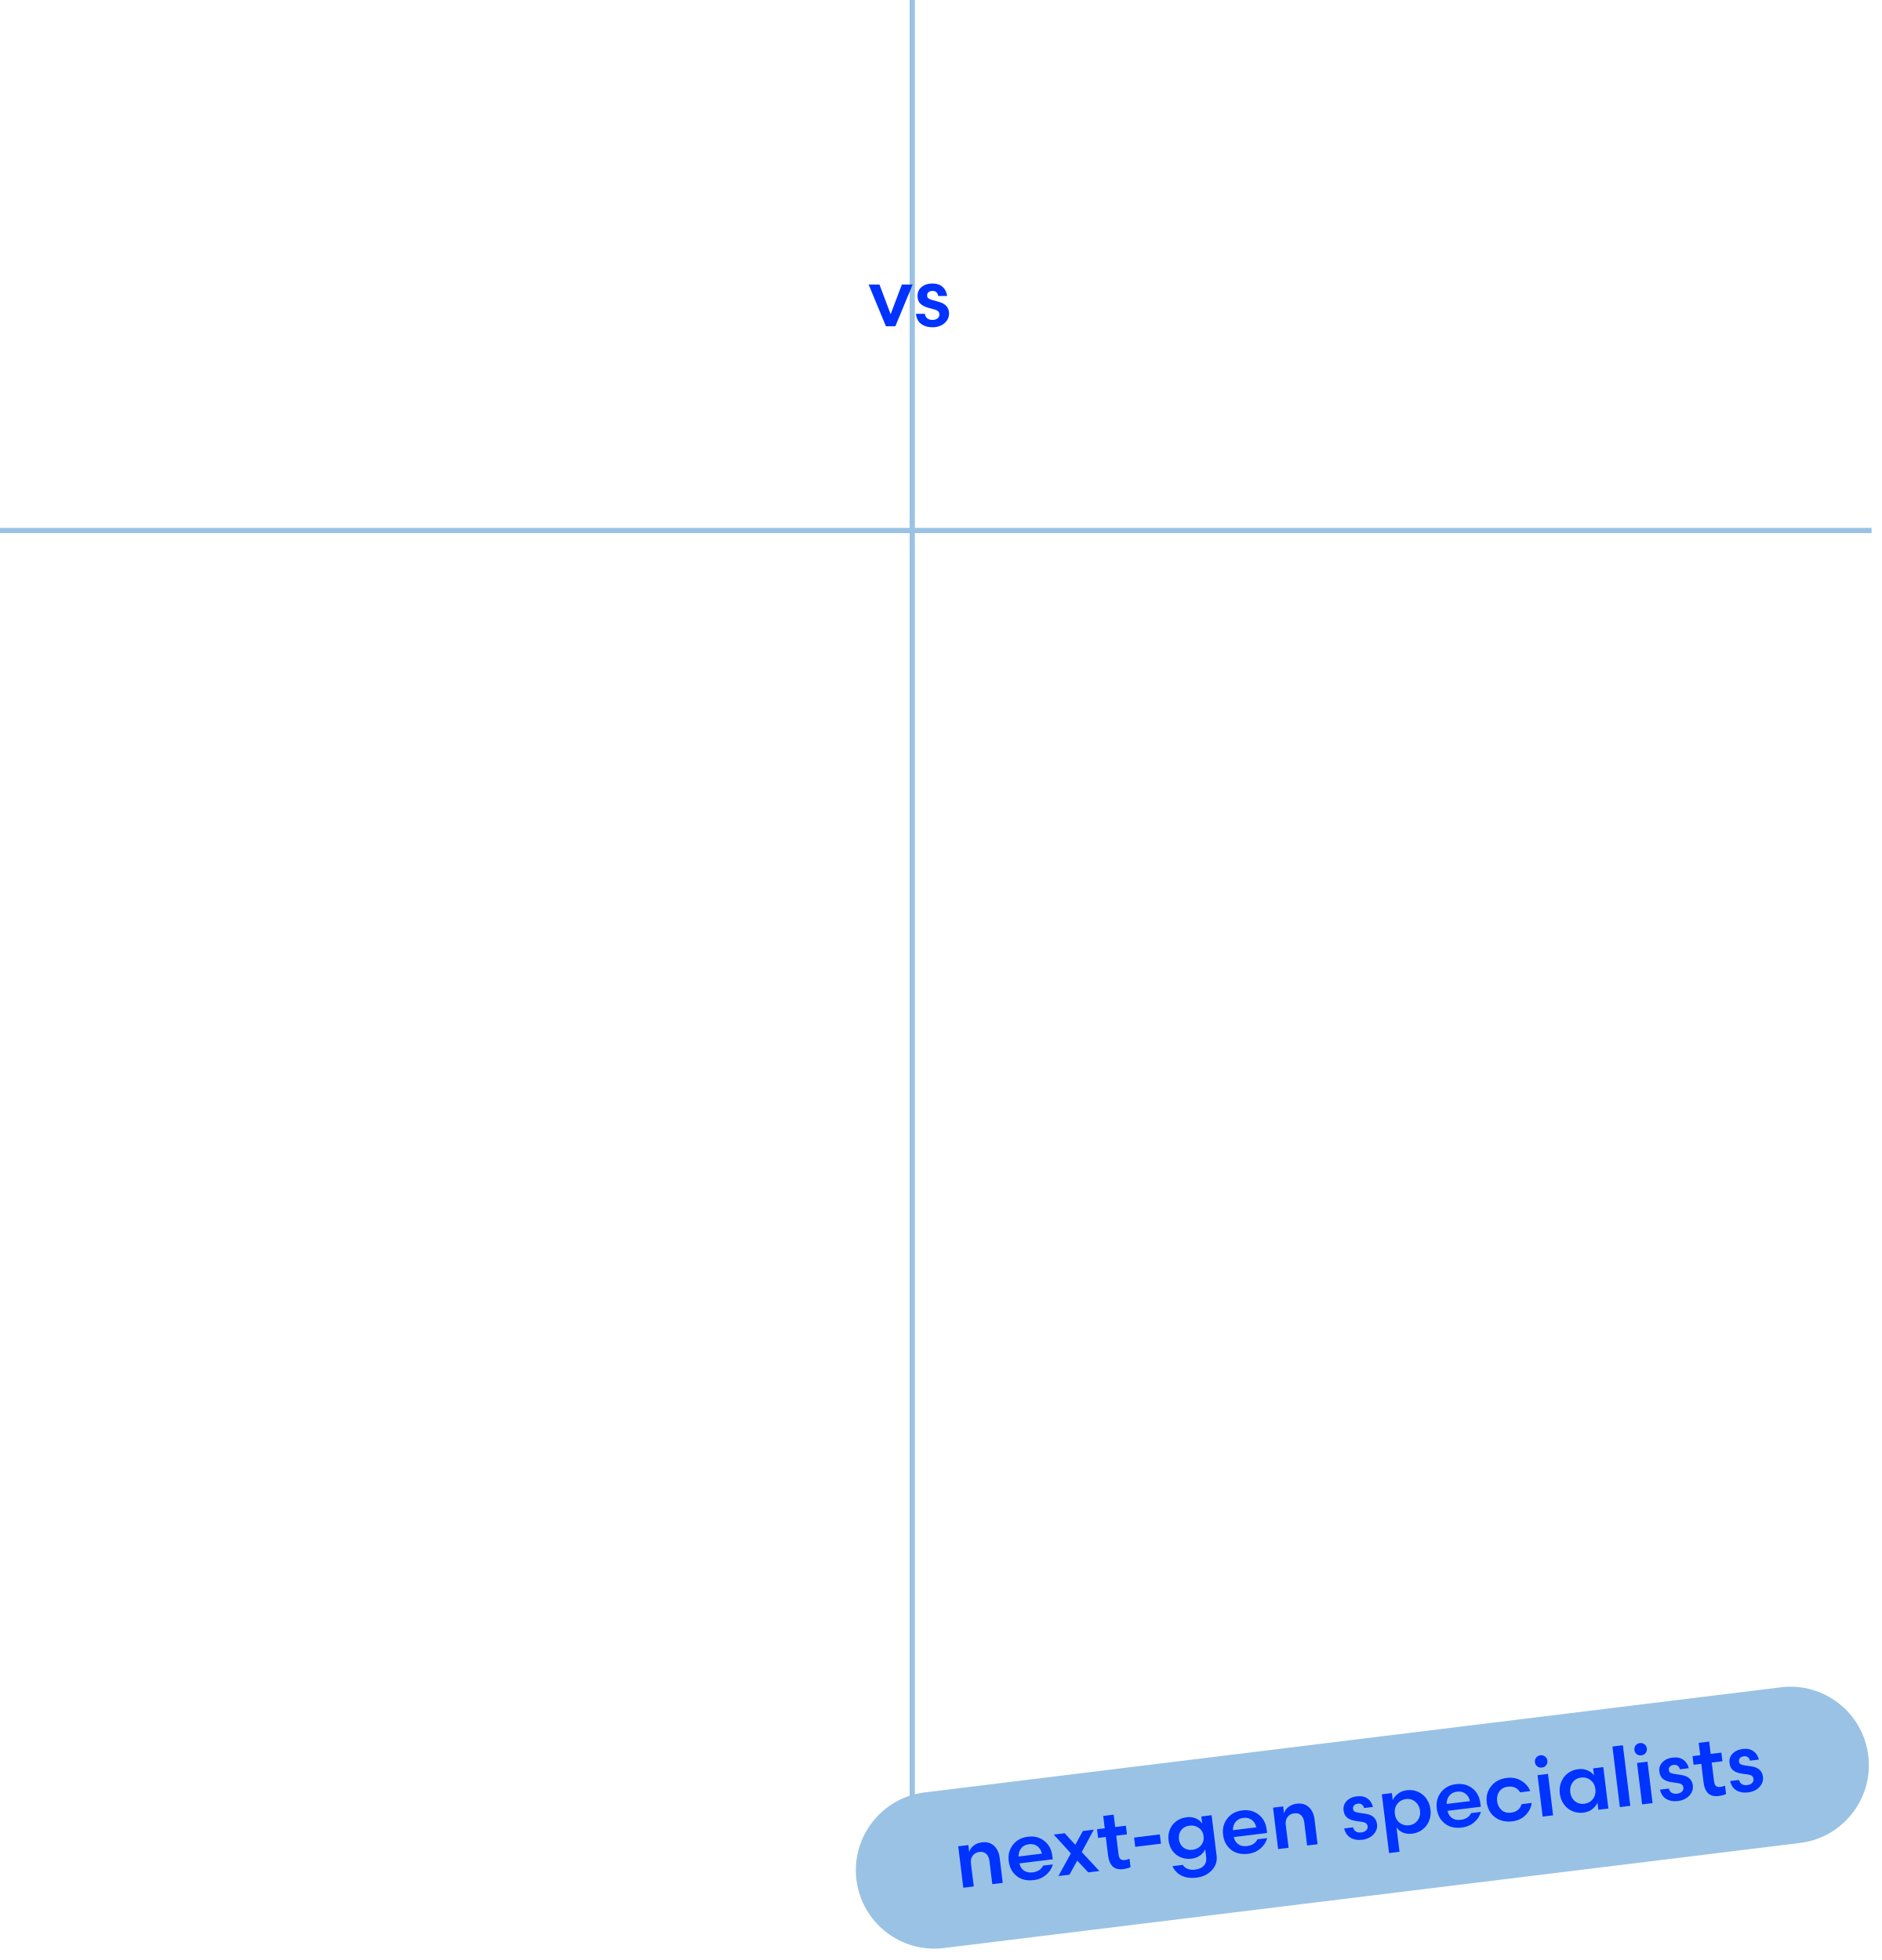
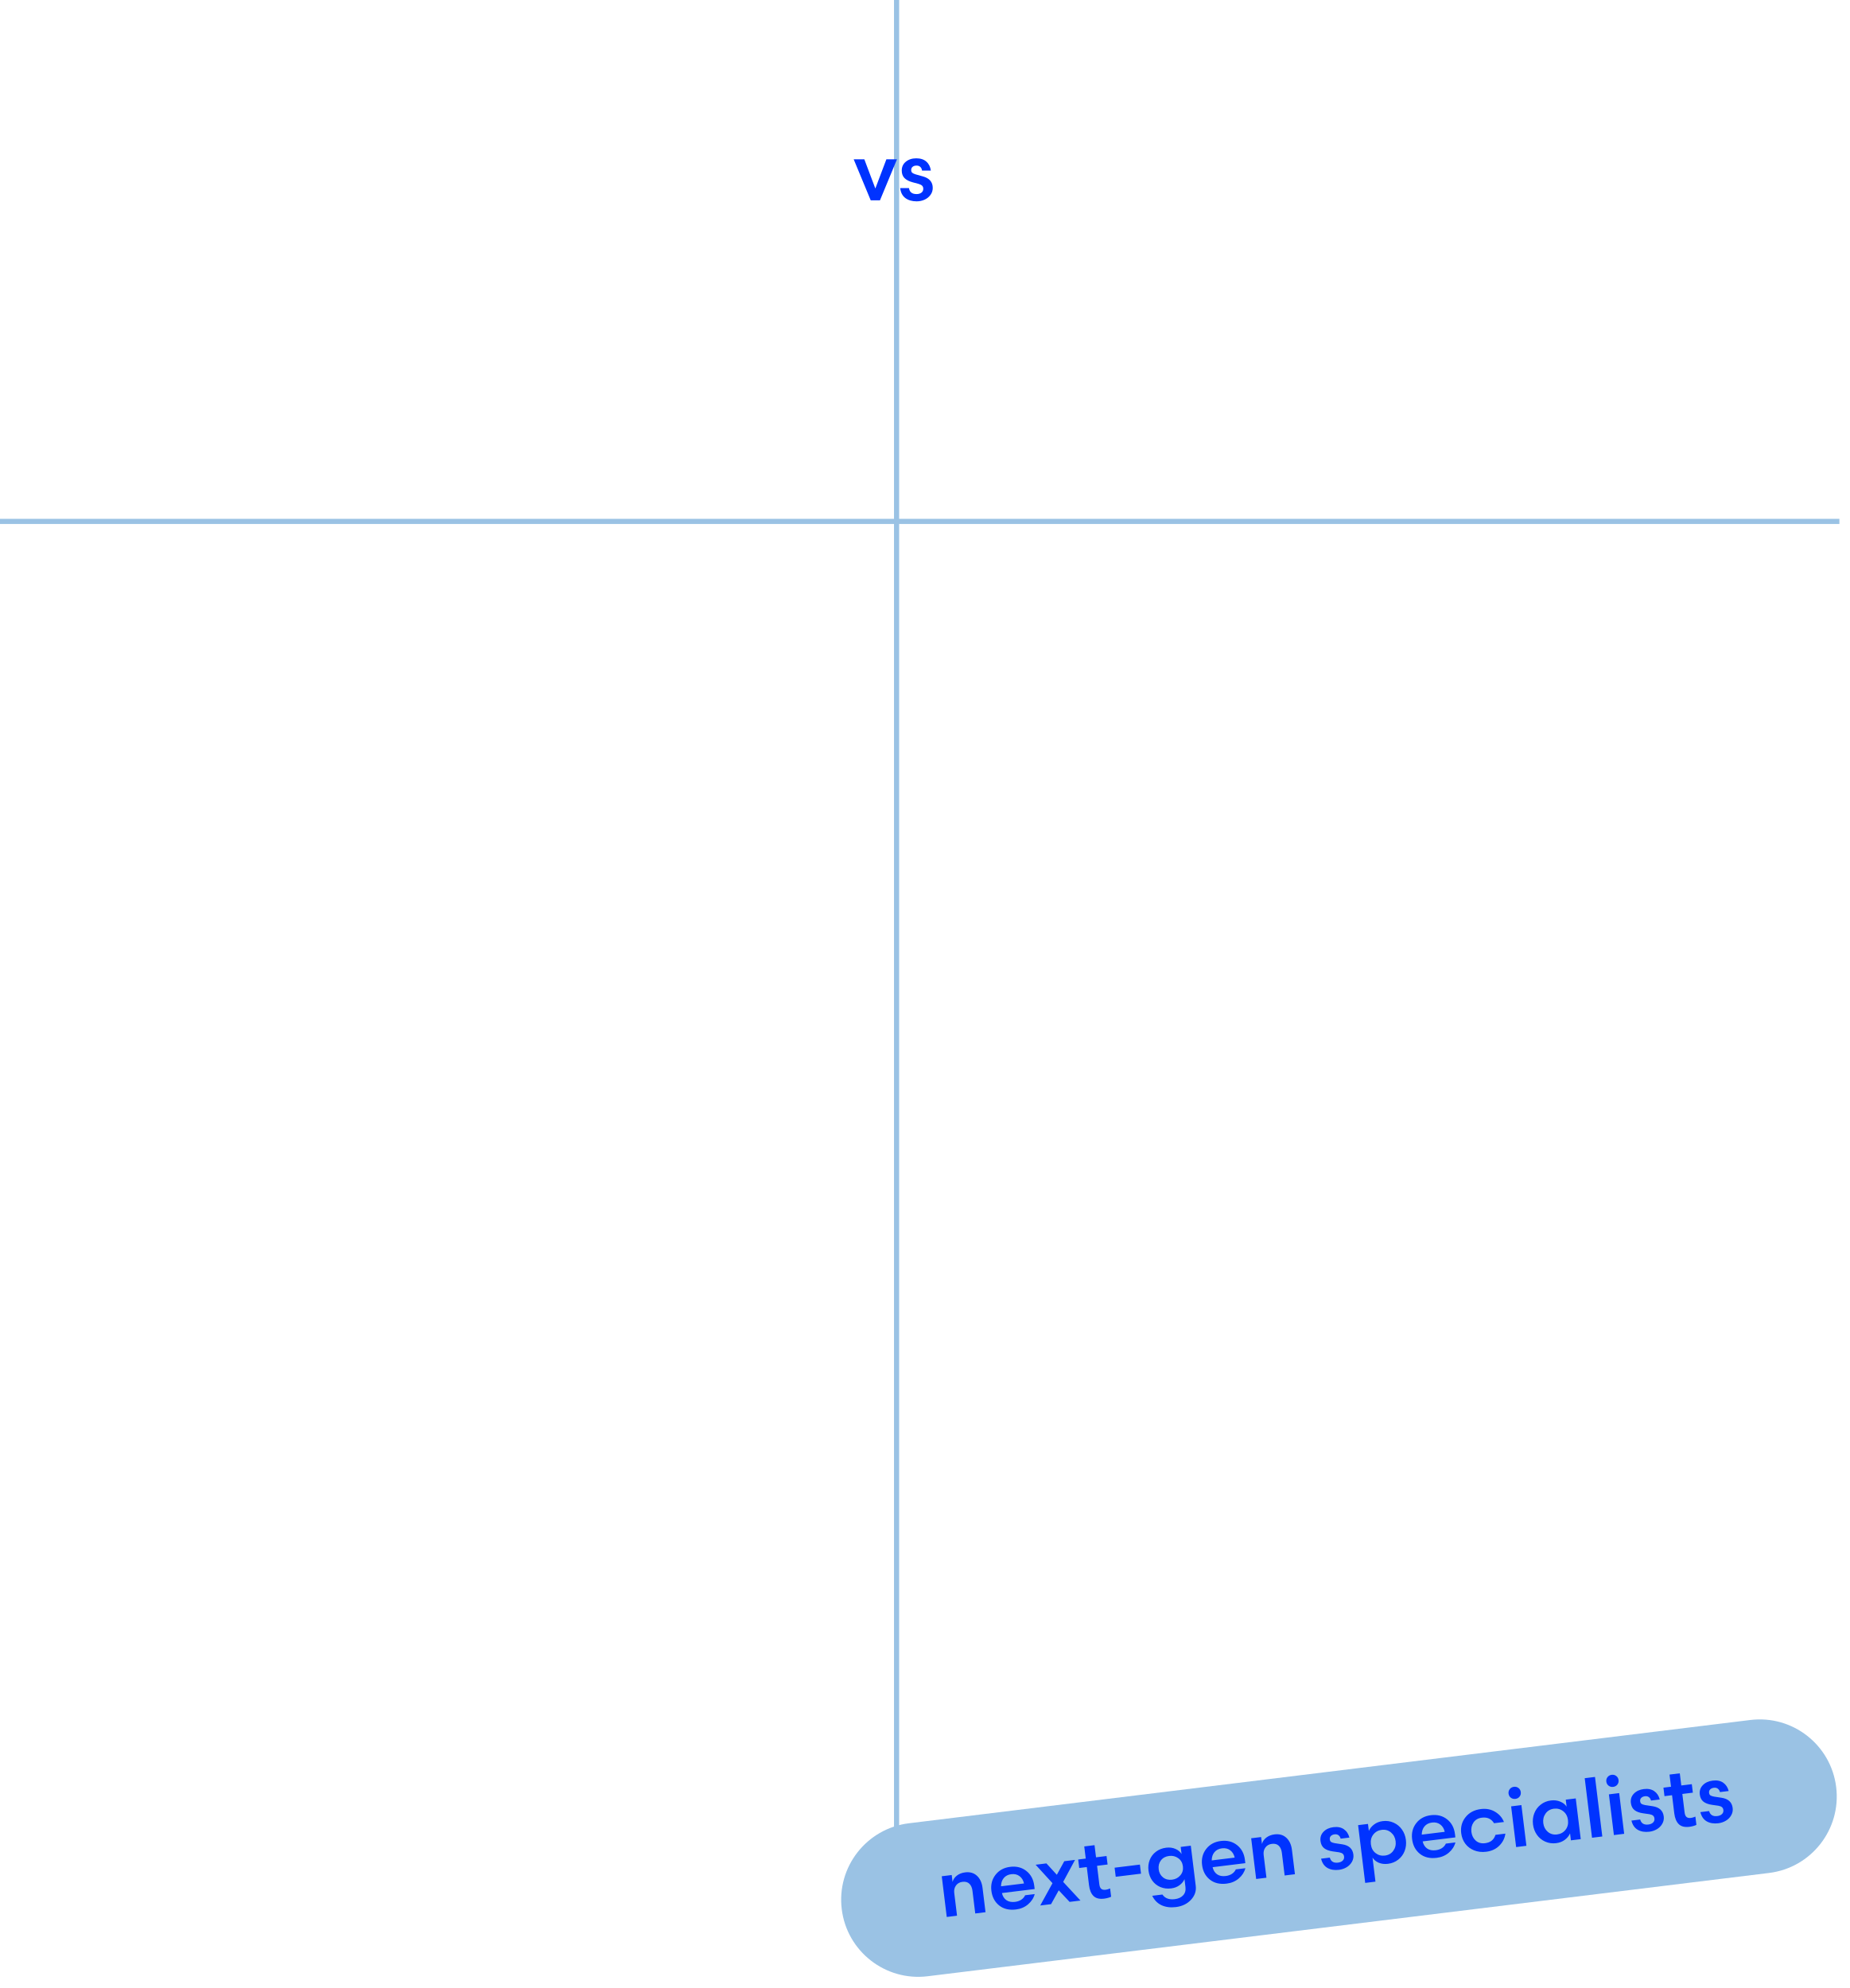
- <svg xmlns="http://www.w3.org/2000/svg" width="360" height="375" viewBox="0 0 360 375" fill="none">
-   <rect x="162" y="344.764" width="195" height="30" rx="15" transform="rotate(-7 162 344.764)" fill="#9AC2E4" />
-   <path d="M186.268 360.926L184.267 361.172L183.294 353.247L185.233 353.009L185.398 354.358C185.522 353.865 185.804 353.45 186.245 353.113C186.687 352.775 187.22 352.568 187.845 352.491C188.781 352.376 189.548 352.597 190.146 353.153C190.745 353.709 191.106 354.491 191.23 355.5L191.812 360.245L189.812 360.491L189.27 356.079C189.197 355.484 188.999 355.028 188.677 354.711C188.354 354.389 187.906 354.263 187.332 354.333C186.784 354.4 186.361 354.636 186.065 355.04C185.768 355.443 185.654 355.93 185.724 356.498L186.268 360.926ZM195.006 356.516C195.145 357.128 195.432 357.589 195.869 357.897C196.305 358.206 196.868 358.318 197.555 358.233C198.031 358.175 198.438 358.033 198.778 357.808C199.117 357.577 199.365 357.29 199.522 356.945L201.383 356.717C201.183 357.481 200.756 358.145 200.101 358.708C199.45 359.265 198.662 359.601 197.737 359.714C196.414 359.877 195.321 359.615 194.461 358.928C193.605 358.241 193.102 357.29 192.953 356.075C192.806 354.876 193.075 353.838 193.759 352.961C194.443 352.08 195.396 351.564 196.616 351.414C197.846 351.263 198.894 351.531 199.76 352.217C200.631 352.902 201.142 353.857 201.293 355.083L201.373 355.734L195.006 356.516ZM196.83 352.844C196.205 352.921 195.716 353.17 195.364 353.591C195.016 354.006 194.838 354.542 194.829 355.199L199.303 354.65C199.164 354.032 198.875 353.558 198.436 353.229C197.996 352.895 197.461 352.767 196.83 352.844ZM207.139 350.319L209.232 350.062L206.924 354.344L210.291 357.976L208.174 358.236L206.063 355.984L204.568 358.679L202.459 358.938L204.846 354.599L201.563 351.004L203.665 350.746L205.692 352.96L207.139 350.319ZM211.028 347.441L213.028 347.195L213.319 349.56L215.366 349.309L215.569 350.96L213.522 351.212L213.964 354.818C214.015 355.231 214.138 355.523 214.332 355.693C214.531 355.863 214.822 355.924 215.204 355.877C215.442 355.848 215.728 355.763 216.062 355.623L216.259 357.228C216.137 357.3 215.942 357.374 215.673 357.449C215.404 357.524 215.143 357.577 214.889 357.608C213.985 357.719 213.297 357.547 212.827 357.09C212.361 356.633 212.07 355.926 211.952 354.97L211.521 351.457L210.048 351.638L209.845 349.987L211.318 349.806L211.028 347.441ZM216.936 351.58L221.86 350.975L222.077 352.743L217.153 353.348L216.936 351.58ZM226.966 347.688C227.633 347.606 228.235 347.684 228.773 347.922C229.316 348.155 229.714 348.492 229.968 348.933L229.797 347.537L231.766 347.295L232.726 355.111C232.851 356.13 232.542 357.036 231.8 357.83C231.063 358.624 230.08 359.096 228.849 359.247C227.8 359.376 226.875 359.256 226.074 358.888C225.278 358.518 224.673 357.905 224.258 357.048L226.243 356.805C226.743 357.541 227.543 357.841 228.645 357.706C229.353 357.619 229.897 357.369 230.276 356.955C230.656 356.541 230.805 356.008 230.725 355.357L230.536 353.814C230.345 354.268 230.021 354.662 229.563 354.996C229.111 355.33 228.569 355.535 227.939 355.613C227.174 355.707 226.467 355.615 225.819 355.338C225.176 355.06 224.655 354.641 224.256 354.081C223.862 353.521 223.62 352.874 223.53 352.14C223.439 351.406 223.518 350.719 223.765 350.08C224.016 349.435 224.42 348.9 224.977 348.475C225.538 348.044 226.201 347.782 226.966 347.688ZM228.116 353.914C228.788 353.832 229.328 353.548 229.735 353.062C230.148 352.576 230.312 351.994 230.229 351.317C230.145 350.635 229.845 350.108 229.327 349.736C228.813 349.358 228.221 349.21 227.548 349.293C226.856 349.378 226.322 349.666 225.947 350.158C225.576 350.645 225.432 351.224 225.515 351.896C225.597 352.563 225.879 353.087 226.361 353.469C226.843 353.85 227.428 353.999 228.116 353.914ZM236.011 351.481C236.149 352.094 236.437 352.554 236.873 352.863C237.31 353.171 237.872 353.283 238.56 353.199C239.035 353.14 239.443 352.998 239.783 352.773C240.122 352.542 240.37 352.255 240.527 351.91L242.388 351.682C242.188 352.446 241.76 353.11 241.105 353.673C240.455 354.231 239.667 354.566 238.742 354.68C237.418 354.842 236.326 354.58 235.465 353.893C234.609 353.206 234.107 352.255 233.958 351.04C233.81 349.841 234.079 348.803 234.764 347.927C235.448 347.045 236.4 346.529 237.62 346.38C238.85 346.228 239.899 346.496 240.765 347.182C241.636 347.867 242.147 348.823 242.297 350.048L242.377 350.699L236.011 351.481ZM237.835 347.809C237.209 347.886 236.721 348.135 236.368 348.556C236.02 348.971 235.842 349.508 235.834 350.165L240.308 349.615C240.169 348.997 239.88 348.524 239.441 348.195C239.001 347.86 238.466 347.732 237.835 347.809ZM246.488 353.532L244.487 353.778L243.514 345.853L245.452 345.615L245.618 346.964C245.741 346.471 246.024 346.056 246.465 345.719C246.906 345.381 247.44 345.174 248.065 345.097C249.001 344.982 249.768 345.203 250.366 345.759C250.964 346.315 251.325 347.097 251.449 348.106L252.032 352.851L250.031 353.097L249.489 348.685C249.416 348.09 249.219 347.634 248.897 347.317C248.574 346.995 248.125 346.869 247.551 346.939C247.003 347.006 246.581 347.242 246.284 347.646C245.988 348.049 245.874 348.536 245.944 349.104L246.488 353.532ZM258.821 349.617C259.029 350.373 259.563 350.699 260.421 350.593C260.808 350.546 261.11 350.417 261.326 350.207C261.546 349.996 261.637 349.733 261.599 349.417C261.568 349.169 261.477 348.984 261.326 348.861C261.174 348.732 260.942 348.64 260.631 348.584L259.413 348.411C258.676 348.307 258.11 348.098 257.715 347.785C257.319 347.471 257.084 347.007 257.008 346.392C256.921 345.684 257.115 345.083 257.59 344.589C258.069 344.089 258.714 343.789 259.526 343.69C260.353 343.588 261.031 343.723 261.559 344.094C262.092 344.464 262.45 345.005 262.632 345.717L260.926 345.927C260.867 345.656 260.735 345.438 260.531 345.274C260.333 345.11 260.07 345.048 259.745 345.088C259.435 345.126 259.193 345.234 259.021 345.413C258.853 345.585 258.786 345.804 258.818 346.067C258.847 346.3 258.933 346.468 259.077 346.571C259.225 346.668 259.46 346.747 259.783 346.807L261.243 347.029C262.547 347.226 263.269 347.89 263.408 349.022C263.47 349.529 263.376 350.002 263.126 350.442C262.88 350.876 262.532 351.229 262.083 351.499C261.638 351.764 261.146 351.929 260.609 351.995C259.735 352.102 258.985 351.979 258.359 351.626C257.738 351.266 257.326 350.666 257.123 349.825L258.821 349.617ZM267.707 354.295L265.707 354.541L264.326 343.297L266.249 343.061L266.417 344.426C266.621 343.95 266.958 343.533 267.428 343.176C267.898 342.814 268.461 342.593 269.118 342.512C269.883 342.418 270.596 342.522 271.258 342.824C271.919 343.121 272.456 343.566 272.87 344.161C273.284 344.75 273.537 345.425 273.63 346.185C273.724 346.945 273.641 347.661 273.382 348.333C273.124 349.005 272.71 349.564 272.14 350.012C271.571 350.46 270.904 350.731 270.139 350.825C269.467 350.907 268.862 350.834 268.325 350.607C267.793 350.373 267.395 350.041 267.132 349.612L267.707 354.295ZM271.173 348.289C271.564 347.753 271.716 347.134 271.63 346.43C271.543 345.727 271.246 345.161 270.736 344.73C270.232 344.298 269.628 344.126 268.925 344.212C268.248 344.295 267.703 344.599 267.29 345.122C266.881 345.644 266.723 346.277 266.814 347.022C266.906 347.766 267.212 348.34 267.734 348.743C268.261 349.145 268.863 349.305 269.54 349.222C270.243 349.135 270.788 348.824 271.173 348.289ZM276.892 346.461C277.03 347.074 277.317 347.535 277.754 347.843C278.191 348.152 278.753 348.264 279.44 348.179C279.916 348.121 280.323 347.979 280.663 347.754C281.002 347.523 281.25 347.235 281.407 346.891L283.268 346.662C283.068 347.427 282.641 348.091 281.986 348.654C281.335 349.211 280.547 349.547 279.622 349.66C278.299 349.823 277.206 349.561 276.346 348.874C275.49 348.187 274.987 347.236 274.838 346.021C274.691 344.821 274.96 343.784 275.644 342.907C276.329 342.026 277.281 341.51 278.501 341.36C279.731 341.209 280.779 341.476 281.645 342.162C282.517 342.848 283.027 343.803 283.178 345.028L283.258 345.68L276.892 346.461ZM278.716 342.79C278.09 342.867 277.601 343.116 277.249 343.537C276.901 343.952 276.723 344.488 276.714 345.145L281.188 344.596C281.05 343.978 280.761 343.504 280.321 343.175C279.881 342.841 279.346 342.712 278.716 342.79ZM288.232 340.165C289.276 340.037 290.201 340.217 291.006 340.706C291.816 341.189 292.385 341.849 292.713 342.685L290.782 342.922C290.269 342.072 289.482 341.712 288.422 341.842C287.693 341.931 287.149 342.242 286.789 342.774C286.43 343.307 286.293 343.922 286.378 344.62C286.464 345.317 286.746 345.881 287.224 346.31C287.701 346.735 288.304 346.902 289.033 346.812C290.098 346.682 290.774 346.14 291.06 345.186L292.991 344.949C292.875 345.84 292.483 346.62 291.815 347.289C291.151 347.953 290.297 348.35 289.253 348.478C288.4 348.582 287.617 348.492 286.905 348.207C286.194 347.922 285.621 347.489 285.187 346.907C284.753 346.32 284.489 345.639 284.393 344.863C284.247 343.674 284.529 342.635 285.238 341.745C285.947 340.85 286.945 340.323 288.232 340.165ZM295.084 347.565L294.11 339.64L296.111 339.395L297.084 347.319L295.084 347.565ZM293.608 337.152C293.568 336.826 293.648 336.535 293.847 336.28C294.047 336.025 294.317 335.876 294.659 335.834C294.995 335.793 295.29 335.872 295.546 336.071C295.8 336.266 295.948 336.528 295.989 336.859C296.031 337.2 295.951 337.496 295.751 337.746C295.556 337.996 295.288 338.142 294.947 338.184C294.606 338.226 294.308 338.149 294.053 337.955C293.798 337.761 293.65 337.493 293.608 337.152ZM306.688 338.096L307.661 346.021L305.746 346.256L305.578 344.891C305.379 345.367 305.043 345.786 304.568 346.149C304.092 346.506 303.528 346.725 302.877 346.805C302.112 346.899 301.399 346.797 300.738 346.501C300.077 346.204 299.54 345.761 299.127 345.172C298.713 344.582 298.46 343.908 298.367 343.148C298.273 342.388 298.356 341.672 298.614 341C298.872 340.323 299.286 339.76 299.856 339.313C300.424 338.86 301.091 338.586 301.856 338.492C302.528 338.41 303.139 338.487 303.687 338.724C304.241 338.955 304.648 339.28 304.909 339.7L304.742 338.335L306.688 338.096ZM300.815 341.037C300.43 341.577 300.281 342.199 300.367 342.902C300.453 343.605 300.746 344.17 301.244 344.597C301.748 345.023 302.351 345.193 303.054 345.107C303.742 345.022 304.29 344.721 304.699 344.204C305.107 343.687 305.266 343.056 305.175 342.312C305.083 341.567 304.774 340.991 304.246 340.584C303.724 340.176 303.122 340.014 302.439 340.097C301.741 340.183 301.2 340.496 300.815 341.037ZM309.855 345.751L308.432 334.159L310.433 333.913L311.856 345.506L309.855 345.751ZM314.112 345.229L313.139 337.304L315.14 337.058L316.113 344.983L314.112 345.229ZM312.637 334.815C312.597 334.489 312.677 334.199 312.876 333.944C313.076 333.688 313.346 333.54 313.687 333.498C314.024 333.456 314.319 333.535 314.575 333.735C314.829 333.929 314.977 334.192 315.018 334.523C315.06 334.864 314.98 335.16 314.78 335.41C314.585 335.66 314.317 335.805 313.976 335.847C313.635 335.889 313.337 335.813 313.082 335.618C312.827 335.424 312.679 335.156 312.637 334.815ZM319.227 342.2C319.435 342.956 319.968 343.282 320.826 343.176C321.214 343.129 321.516 343 321.731 342.79C321.952 342.579 322.043 342.316 322.004 342.001C321.974 341.752 321.883 341.567 321.731 341.444C321.579 341.315 321.348 341.223 321.036 341.167L319.819 340.994C319.082 340.89 318.516 340.682 318.12 340.368C317.725 340.054 317.49 339.59 317.414 338.975C317.327 338.267 317.521 337.666 317.996 337.172C318.475 336.672 319.12 336.373 319.932 336.273C320.759 336.171 321.436 336.306 321.965 336.677C322.498 337.047 322.856 337.588 323.038 338.3L321.332 338.51C321.272 338.239 321.141 338.021 320.937 337.858C320.738 337.693 320.476 337.631 320.15 337.671C319.84 337.709 319.599 337.817 319.427 337.996C319.259 338.169 319.192 338.387 319.224 338.65C319.252 338.883 319.339 339.051 319.483 339.154C319.631 339.251 319.866 339.33 320.188 339.39L321.648 339.612C322.953 339.809 323.675 340.473 323.814 341.605C323.876 342.112 323.782 342.585 323.531 343.025C323.286 343.459 322.938 343.812 322.488 344.082C322.043 344.347 321.552 344.512 321.014 344.578C320.141 344.685 319.391 344.562 318.765 344.209C318.144 343.849 317.732 343.249 317.529 342.408L319.227 342.2ZM324.938 333.454L326.939 333.209L327.229 335.574L329.276 335.322L329.479 336.974L327.432 337.225L327.874 340.831C327.925 341.245 328.048 341.537 328.242 341.707C328.441 341.877 328.732 341.938 329.114 341.891C329.352 341.862 329.638 341.777 329.973 341.636L330.17 343.241C330.047 343.314 329.852 343.388 329.583 343.463C329.314 343.538 329.053 343.591 328.8 343.622C327.895 343.733 327.207 343.56 326.737 343.104C326.271 342.647 325.98 341.94 325.862 340.984L325.431 337.471L323.958 337.652L323.755 336L325.228 335.819L324.938 333.454ZM332.642 340.553C332.85 341.309 333.383 341.635 334.241 341.529C334.629 341.482 334.931 341.353 335.146 341.143C335.367 340.932 335.458 340.669 335.419 340.353C335.389 340.105 335.298 339.92 335.146 339.797C334.994 339.668 334.762 339.576 334.451 339.52L333.234 339.347C332.497 339.243 331.931 339.034 331.535 338.721C331.14 338.407 330.904 337.943 330.829 337.328C330.742 336.62 330.936 336.019 331.41 335.525C331.89 335.025 332.535 334.725 333.347 334.626C334.174 334.524 334.851 334.659 335.38 335.029C335.913 335.4 336.271 335.941 336.453 336.653L334.747 336.862C334.687 336.592 334.556 336.374 334.352 336.21C334.153 336.046 333.891 335.984 333.565 336.024C333.255 336.062 333.014 336.17 332.842 336.349C332.674 336.521 332.606 336.74 332.639 337.003C332.667 337.236 332.754 337.404 332.897 337.507C333.046 337.604 333.281 337.683 333.603 337.743L335.063 337.965C336.368 338.162 337.089 338.826 337.228 339.958C337.291 340.465 337.197 340.938 336.946 341.378C336.7 341.812 336.353 342.165 335.903 342.435C335.458 342.699 334.967 342.865 334.429 342.931C333.556 343.038 332.806 342.915 332.18 342.562C331.559 342.202 331.146 341.602 330.944 340.761L332.642 340.553Z" fill="#0033FF" />
+ <svg xmlns="http://www.w3.org/2000/svg" width="360" height="387" viewBox="0 0 360 387" fill="none">
+   <rect x="162" y="356.764" width="195" height="30" rx="15" transform="rotate(-7 162 356.764)" fill="#9AC2E4" />
+   <path d="M186.268 372.926L184.267 373.172L183.294 365.247L185.233 365.009L185.398 366.358C185.522 365.865 185.804 365.45 186.245 365.113C186.687 364.775 187.22 364.568 187.845 364.491C188.781 364.376 189.548 364.597 190.146 365.153C190.745 365.709 191.106 366.491 191.23 367.5L191.812 372.245L189.812 372.491L189.27 368.079C189.197 367.484 188.999 367.028 188.677 366.711C188.354 366.389 187.906 366.263 187.332 366.333C186.784 366.4 186.361 366.636 186.065 367.04C185.768 367.443 185.654 367.93 185.724 368.498L186.268 372.926ZM195.006 368.516C195.145 369.128 195.432 369.589 195.869 369.897C196.305 370.206 196.868 370.318 197.555 370.233C198.031 370.175 198.438 370.033 198.778 369.808C199.117 369.577 199.365 369.29 199.522 368.945L201.383 368.717C201.183 369.481 200.756 370.145 200.101 370.708C199.45 371.265 198.662 371.601 197.737 371.714C196.414 371.877 195.321 371.615 194.461 370.928C193.605 370.241 193.102 369.29 192.953 368.075C192.806 366.876 193.075 365.838 193.759 364.961C194.443 364.08 195.396 363.564 196.616 363.414C197.846 363.263 198.894 363.531 199.76 364.217C200.631 364.902 201.142 365.857 201.293 367.083L201.373 367.734L195.006 368.516ZM196.83 364.844C196.205 364.921 195.716 365.17 195.364 365.591C195.016 366.006 194.838 366.542 194.829 367.199L199.303 366.65C199.164 366.032 198.875 365.558 198.436 365.229C197.996 364.895 197.461 364.767 196.83 364.844ZM207.139 362.319L209.232 362.062L206.924 366.344L210.291 369.976L208.174 370.236L206.063 367.984L204.568 370.679L202.459 370.938L204.846 366.599L201.563 363.004L203.665 362.746L205.692 364.96L207.139 362.319ZM211.028 359.441L213.028 359.195L213.319 361.56L215.366 361.309L215.569 362.96L213.522 363.212L213.964 366.818C214.015 367.231 214.138 367.523 214.332 367.693C214.531 367.863 214.822 367.924 215.204 367.877C215.442 367.848 215.728 367.763 216.062 367.623L216.259 369.228C216.137 369.3 215.942 369.374 215.673 369.449C215.404 369.524 215.143 369.577 214.889 369.608C213.985 369.719 213.297 369.547 212.827 369.09C212.361 368.633 212.07 367.926 211.952 366.97L211.521 363.457L210.048 363.638L209.845 361.987L211.318 361.806L211.028 359.441ZM216.936 363.58L221.86 362.975L222.077 364.743L217.153 365.348L216.936 363.58ZM226.966 359.688C227.633 359.606 228.235 359.684 228.773 359.922C229.316 360.155 229.714 360.492 229.968 360.933L229.797 359.537L231.766 359.295L232.726 367.111C232.851 368.13 232.542 369.036 231.8 369.83C231.063 370.624 230.08 371.096 228.849 371.247C227.8 371.376 226.875 371.256 226.074 370.888C225.278 370.518 224.673 369.905 224.258 369.048L226.243 368.805C226.743 369.541 227.543 369.841 228.645 369.706C229.353 369.619 229.897 369.369 230.276 368.955C230.656 368.541 230.805 368.008 230.725 367.357L230.536 365.814C230.345 366.268 230.021 366.662 229.563 366.996C229.111 367.33 228.569 367.535 227.939 367.613C227.174 367.707 226.467 367.615 225.819 367.338C225.176 367.06 224.655 366.641 224.256 366.081C223.862 365.521 223.62 364.874 223.53 364.14C223.439 363.406 223.518 362.719 223.765 362.08C224.016 361.435 224.42 360.9 224.977 360.475C225.538 360.044 226.201 359.782 226.966 359.688ZM228.116 365.914C228.788 365.832 229.328 365.548 229.735 365.062C230.148 364.576 230.312 363.994 230.229 363.317C230.145 362.635 229.845 362.108 229.327 361.736C228.813 361.358 228.221 361.21 227.548 361.293C226.856 361.378 226.322 361.666 225.947 362.158C225.576 362.645 225.432 363.224 225.515 363.896C225.597 364.563 225.879 365.087 226.361 365.469C226.843 365.85 227.428 365.999 228.116 365.914ZM236.011 363.481C236.149 364.094 236.437 364.554 236.873 364.863C237.31 365.171 237.872 365.283 238.56 365.199C239.035 365.14 239.443 364.998 239.783 364.773C240.122 364.542 240.37 364.255 240.527 363.91L242.388 363.682C242.188 364.446 241.76 365.11 241.105 365.673C240.455 366.231 239.667 366.566 238.742 366.68C237.418 366.842 236.326 366.58 235.465 365.893C234.609 365.206 234.107 364.255 233.958 363.04C233.81 361.841 234.079 360.803 234.764 359.927C235.448 359.045 236.4 358.529 237.62 358.38C238.85 358.228 239.899 358.496 240.765 359.182C241.636 359.867 242.147 360.823 242.297 362.048L242.377 362.699L236.011 363.481ZM237.835 359.809C237.209 359.886 236.721 360.135 236.368 360.556C236.02 360.971 235.842 361.508 235.834 362.165L240.308 361.615C240.169 360.997 239.88 360.524 239.441 360.195C239.001 359.86 238.466 359.732 237.835 359.809ZM246.488 365.532L244.487 365.778L243.514 357.853L245.452 357.615L245.618 358.964C245.741 358.471 246.024 358.056 246.465 357.719C246.906 357.381 247.44 357.174 248.065 357.097C249.001 356.982 249.768 357.203 250.366 357.759C250.964 358.315 251.325 359.097 251.449 360.106L252.032 364.851L250.031 365.097L249.489 360.685C249.416 360.09 249.219 359.634 248.897 359.317C248.574 358.995 248.125 358.869 247.551 358.939C247.003 359.006 246.581 359.242 246.284 359.646C245.988 360.049 245.874 360.536 245.944 361.104L246.488 365.532ZM258.821 361.617C259.029 362.373 259.563 362.699 260.421 362.593C260.808 362.546 261.11 362.417 261.326 362.207C261.546 361.996 261.637 361.733 261.599 361.417C261.568 361.169 261.477 360.984 261.326 360.861C261.174 360.732 260.942 360.64 260.631 360.584L259.413 360.411C258.676 360.307 258.11 360.098 257.715 359.785C257.319 359.471 257.084 359.007 257.008 358.392C256.921 357.684 257.115 357.083 257.59 356.589C258.069 356.089 258.714 355.789 259.526 355.69C260.353 355.588 261.031 355.723 261.559 356.094C262.092 356.464 262.45 357.005 262.632 357.717L260.926 357.927C260.867 357.656 260.735 357.438 260.531 357.274C260.333 357.11 260.07 357.048 259.745 357.088C259.435 357.126 259.193 357.234 259.021 357.413C258.853 357.585 258.786 357.804 258.818 358.067C258.847 358.3 258.933 358.468 259.077 358.571C259.225 358.668 259.46 358.747 259.783 358.807L261.243 359.029C262.547 359.226 263.269 359.89 263.408 361.022C263.47 361.529 263.376 362.002 263.126 362.442C262.88 362.876 262.532 363.229 262.083 363.499C261.638 363.764 261.146 363.929 260.609 363.995C259.735 364.102 258.985 363.979 258.359 363.626C257.738 363.266 257.326 362.666 257.123 361.825L258.821 361.617ZM267.707 366.295L265.707 366.541L264.326 355.297L266.249 355.061L266.417 356.426C266.621 355.95 266.958 355.533 267.428 355.176C267.898 354.814 268.461 354.593 269.118 354.512C269.883 354.418 270.596 354.522 271.258 354.824C271.919 355.121 272.456 355.566 272.87 356.161C273.284 356.75 273.537 357.425 273.63 358.185C273.724 358.945 273.641 359.661 273.382 360.333C273.124 361.005 272.71 361.564 272.14 362.012C271.571 362.46 270.904 362.731 270.139 362.825C269.467 362.907 268.862 362.834 268.325 362.607C267.793 362.373 267.395 362.041 267.132 361.612L267.707 366.295ZM271.173 360.289C271.564 359.753 271.716 359.134 271.63 358.43C271.543 357.727 271.246 357.161 270.736 356.73C270.232 356.298 269.628 356.126 268.925 356.212C268.248 356.295 267.703 356.599 267.29 357.122C266.881 357.644 266.723 358.277 266.814 359.022C266.906 359.766 267.212 360.34 267.734 360.743C268.261 361.145 268.863 361.305 269.54 361.222C270.243 361.135 270.788 360.824 271.173 360.289ZM276.892 358.461C277.03 359.074 277.317 359.535 277.754 359.843C278.191 360.152 278.753 360.264 279.44 360.179C279.916 360.121 280.323 359.979 280.663 359.754C281.002 359.523 281.25 359.235 281.407 358.891L283.268 358.662C283.068 359.427 282.641 360.091 281.986 360.654C281.335 361.211 280.547 361.547 279.622 361.66C278.299 361.823 277.206 361.561 276.346 360.874C275.49 360.187 274.987 359.236 274.838 358.021C274.691 356.821 274.96 355.784 275.644 354.907C276.329 354.026 277.281 353.51 278.501 353.36C279.731 353.209 280.779 353.476 281.645 354.162C282.517 354.848 283.027 355.803 283.178 357.028L283.258 357.68L276.892 358.461ZM278.716 354.79C278.09 354.867 277.601 355.116 277.249 355.537C276.901 355.952 276.723 356.488 276.714 357.145L281.188 356.596C281.05 355.978 280.761 355.504 280.321 355.175C279.881 354.841 279.346 354.712 278.716 354.79ZM288.232 352.165C289.276 352.037 290.201 352.217 291.006 352.706C291.816 353.189 292.385 353.849 292.713 354.685L290.782 354.922C290.269 354.072 289.482 353.712 288.422 353.842C287.693 353.931 287.149 354.242 286.789 354.774C286.43 355.307 286.293 355.922 286.378 356.62C286.464 357.317 286.746 357.881 287.224 358.31C287.701 358.735 288.304 358.902 289.033 358.812C290.098 358.682 290.774 358.14 291.06 357.186L292.991 356.949C292.875 357.84 292.483 358.62 291.815 359.289C291.151 359.953 290.297 360.35 289.253 360.478C288.4 360.582 287.617 360.492 286.905 360.207C286.194 359.922 285.621 359.489 285.187 358.907C284.753 358.32 284.489 357.639 284.393 356.863C284.247 355.674 284.529 354.635 285.238 353.745C285.947 352.85 286.945 352.323 288.232 352.165ZM295.084 359.565L294.11 351.64L296.111 351.395L297.084 359.319L295.084 359.565ZM293.608 349.152C293.568 348.826 293.648 348.535 293.847 348.28C294.047 348.025 294.317 347.876 294.659 347.834C294.995 347.793 295.29 347.872 295.546 348.071C295.8 348.266 295.948 348.528 295.989 348.859C296.031 349.2 295.951 349.496 295.751 349.746C295.556 349.996 295.288 350.142 294.947 350.184C294.606 350.226 294.308 350.149 294.053 349.955C293.798 349.761 293.65 349.493 293.608 349.152ZM306.688 350.096L307.661 358.021L305.746 358.256L305.578 356.891C305.379 357.367 305.043 357.786 304.568 358.149C304.092 358.506 303.528 358.725 302.877 358.805C302.112 358.899 301.399 358.797 300.738 358.501C300.077 358.204 299.54 357.761 299.127 357.172C298.713 356.582 298.46 355.908 298.367 355.148C298.273 354.388 298.356 353.672 298.614 353C298.872 352.323 299.286 351.76 299.856 351.313C300.424 350.86 301.091 350.586 301.856 350.492C302.528 350.41 303.139 350.487 303.687 350.724C304.241 350.955 304.648 351.28 304.909 351.7L304.742 350.335L306.688 350.096ZM300.815 353.037C300.43 353.577 300.281 354.199 300.367 354.902C300.453 355.605 300.746 356.17 301.244 356.597C301.748 357.023 302.351 357.193 303.054 357.107C303.742 357.022 304.29 356.721 304.699 356.204C305.107 355.687 305.266 355.056 305.175 354.312C305.083 353.567 304.774 352.991 304.246 352.584C303.724 352.176 303.122 352.014 302.439 352.097C301.741 352.183 301.2 352.496 300.815 353.037ZM309.855 357.751L308.432 346.159L310.433 345.913L311.856 357.506L309.855 357.751ZM314.112 357.229L313.139 349.304L315.14 349.058L316.113 356.983L314.112 357.229ZM312.637 346.815C312.597 346.489 312.677 346.199 312.876 345.944C313.076 345.688 313.346 345.54 313.687 345.498C314.024 345.456 314.319 345.535 314.575 345.735C314.829 345.929 314.977 346.192 315.018 346.523C315.06 346.864 314.98 347.16 314.78 347.41C314.585 347.66 314.317 347.805 313.976 347.847C313.635 347.889 313.337 347.813 313.082 347.618C312.827 347.424 312.679 347.156 312.637 346.815ZM319.227 354.2C319.435 354.956 319.968 355.282 320.826 355.176C321.214 355.129 321.516 355 321.731 354.79C321.952 354.579 322.043 354.316 322.004 354.001C321.974 353.752 321.883 353.567 321.731 353.444C321.579 353.315 321.348 353.223 321.036 353.167L319.819 352.994C319.082 352.89 318.516 352.682 318.12 352.368C317.725 352.054 317.49 351.59 317.414 350.975C317.327 350.267 317.521 349.666 317.996 349.172C318.475 348.672 319.12 348.373 319.932 348.273C320.759 348.171 321.436 348.306 321.965 348.677C322.498 349.047 322.856 349.588 323.038 350.3L321.332 350.51C321.272 350.239 321.141 350.021 320.937 349.858C320.738 349.693 320.476 349.631 320.15 349.671C319.84 349.709 319.599 349.817 319.427 349.996C319.259 350.169 319.192 350.387 319.224 350.65C319.252 350.883 319.339 351.051 319.483 351.154C319.631 351.251 319.866 351.33 320.188 351.39L321.648 351.612C322.953 351.809 323.675 352.473 323.814 353.605C323.876 354.112 323.782 354.585 323.531 355.025C323.286 355.459 322.938 355.812 322.488 356.082C322.043 356.347 321.552 356.512 321.014 356.578C320.141 356.685 319.391 356.562 318.765 356.209C318.144 355.849 317.732 355.249 317.529 354.408L319.227 354.2ZM324.938 345.454L326.939 345.209L327.229 347.574L329.276 347.322L329.479 348.974L327.432 349.225L327.874 352.831C327.925 353.245 328.048 353.537 328.242 353.707C328.441 353.877 328.732 353.938 329.114 353.891C329.352 353.862 329.638 353.777 329.973 353.636L330.17 355.241C330.047 355.314 329.852 355.388 329.583 355.463C329.314 355.538 329.053 355.591 328.8 355.622C327.895 355.733 327.207 355.56 326.737 355.104C326.271 354.647 325.98 353.94 325.862 352.984L325.431 349.471L323.958 349.652L323.755 348L325.228 347.819L324.938 345.454ZM332.642 352.553C332.85 353.309 333.383 353.635 334.241 353.529C334.629 353.482 334.931 353.353 335.146 353.143C335.367 352.932 335.458 352.669 335.419 352.353C335.389 352.105 335.298 351.92 335.146 351.797C334.994 351.668 334.762 351.576 334.451 351.52L333.234 351.347C332.497 351.243 331.931 351.034 331.535 350.721C331.14 350.407 330.904 349.943 330.829 349.328C330.742 348.62 330.936 348.019 331.41 347.525C331.89 347.025 332.535 346.725 333.347 346.626C334.174 346.524 334.851 346.659 335.38 347.029C335.913 347.4 336.271 347.941 336.453 348.653L334.747 348.862C334.687 348.592 334.556 348.374 334.352 348.21C334.153 348.046 333.891 347.984 333.565 348.024C333.255 348.062 333.014 348.17 332.842 348.349C332.674 348.521 332.606 348.74 332.639 349.003C332.667 349.236 332.754 349.404 332.897 349.507C333.046 349.604 333.281 349.683 333.603 349.743L335.063 349.965C336.368 350.162 337.089 350.826 337.228 351.958C337.291 352.465 337.197 352.938 336.946 353.378C336.7 353.812 336.353 354.165 335.903 354.435C335.458 354.699 334.967 354.865 334.429 354.931C333.556 355.038 332.806 354.915 332.18 354.562C331.559 354.202 331.146 353.602 330.944 352.761L332.642 352.553Z" fill="#0033FF" />
  <line x1="174.5" y1="2.18557e-08" x2="174.5" y2="363" stroke="#9AC2E4" />
  <line y1="101.5" x2="358" y2="101.5" stroke="#9AC2E4" />
-   <path d="M166.156 54.438H168.227L170.367 60.117L172.516 54.438H174.578L171.266 62.422H169.469L166.156 54.438ZM176.914 60.039C177.029 60.815 177.518 61.203 178.383 61.203C178.773 61.203 179.089 61.112 179.328 60.93C179.573 60.747 179.695 60.497 179.695 60.18C179.695 59.93 179.628 59.734 179.492 59.594C179.357 59.448 179.138 59.328 178.836 59.234L177.648 58.914C176.93 58.721 176.393 58.445 176.039 58.086C175.685 57.727 175.508 57.237 175.508 56.617C175.508 55.904 175.773 55.331 176.305 54.898C176.841 54.461 177.518 54.242 178.336 54.242C179.169 54.242 179.826 54.458 180.305 54.891C180.789 55.323 181.078 55.904 181.172 56.633H179.453C179.427 56.357 179.323 56.125 179.141 55.938C178.964 55.75 178.711 55.656 178.383 55.656C178.07 55.656 177.818 55.734 177.625 55.891C177.438 56.042 177.344 56.25 177.344 56.516C177.344 56.75 177.409 56.927 177.539 57.047C177.674 57.161 177.898 57.268 178.211 57.367L179.633 57.766C180.904 58.12 181.539 58.867 181.539 60.008C181.539 60.518 181.388 60.977 181.086 61.383C180.789 61.784 180.401 62.091 179.922 62.305C179.448 62.513 178.94 62.617 178.398 62.617C177.518 62.617 176.789 62.404 176.211 61.977C175.638 61.544 175.302 60.898 175.203 60.039H176.914Z" fill="#0033FF" />
+   <path d="M166.156 31.016H168.227L170.367 36.695L172.516 31.016H174.578L171.266 39H169.469L166.156 31.016ZM176.914 36.617C177.029 37.393 177.518 37.781 178.383 37.781C178.773 37.781 179.089 37.69 179.328 37.508C179.573 37.325 179.695 37.075 179.695 36.758C179.695 36.508 179.628 36.312 179.492 36.172C179.357 36.026 179.138 35.906 178.836 35.812L177.648 35.492C176.93 35.3 176.393 35.023 176.039 34.664C175.685 34.305 175.508 33.815 175.508 33.195C175.508 32.482 175.773 31.909 176.305 31.477C176.841 31.039 177.518 30.82 178.336 30.82C179.169 30.82 179.826 31.037 180.305 31.469C180.789 31.901 181.078 32.482 181.172 33.211H179.453C179.427 32.935 179.323 32.703 179.141 32.516C178.964 32.328 178.711 32.234 178.383 32.234C178.07 32.234 177.818 32.312 177.625 32.469C177.438 32.62 177.344 32.828 177.344 33.094C177.344 33.328 177.409 33.505 177.539 33.625C177.674 33.74 177.898 33.846 178.211 33.945L179.633 34.344C180.904 34.698 181.539 35.445 181.539 36.586C181.539 37.096 181.388 37.555 181.086 37.961C180.789 38.362 180.401 38.669 179.922 38.883C179.448 39.091 178.94 39.195 178.398 39.195C177.518 39.195 176.789 38.982 176.211 38.555C175.638 38.122 175.302 37.477 175.203 36.617H176.914Z" fill="#0033FF" />
</svg>
